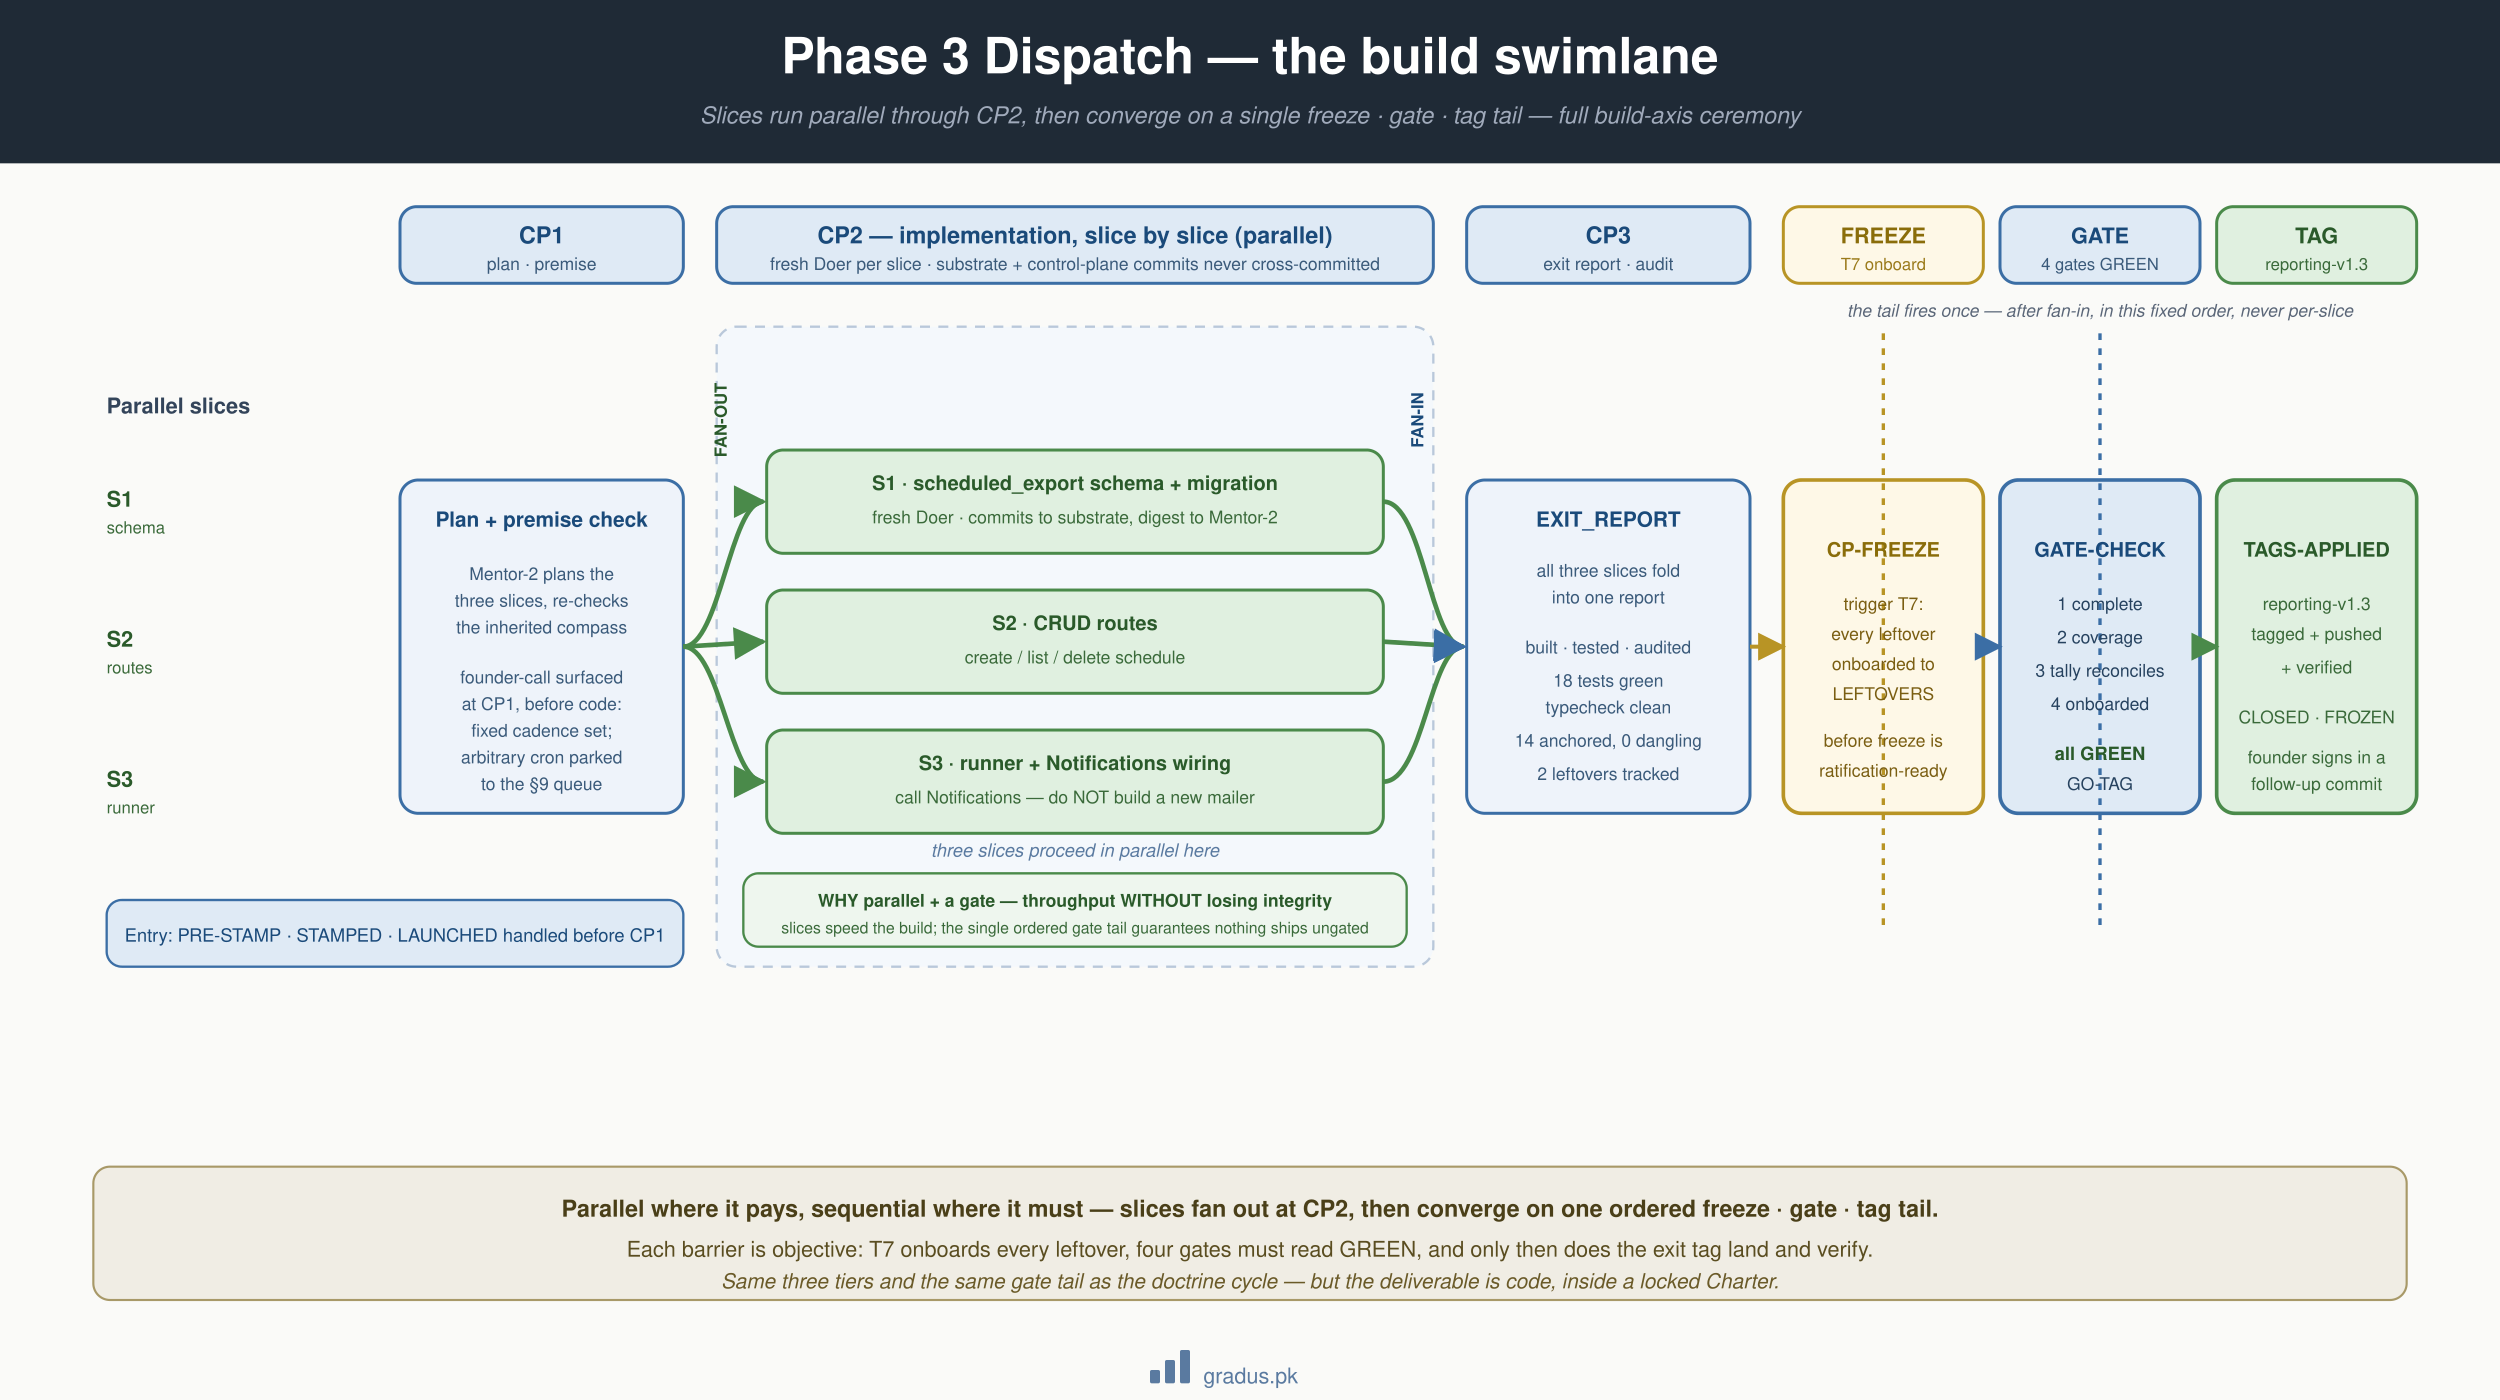
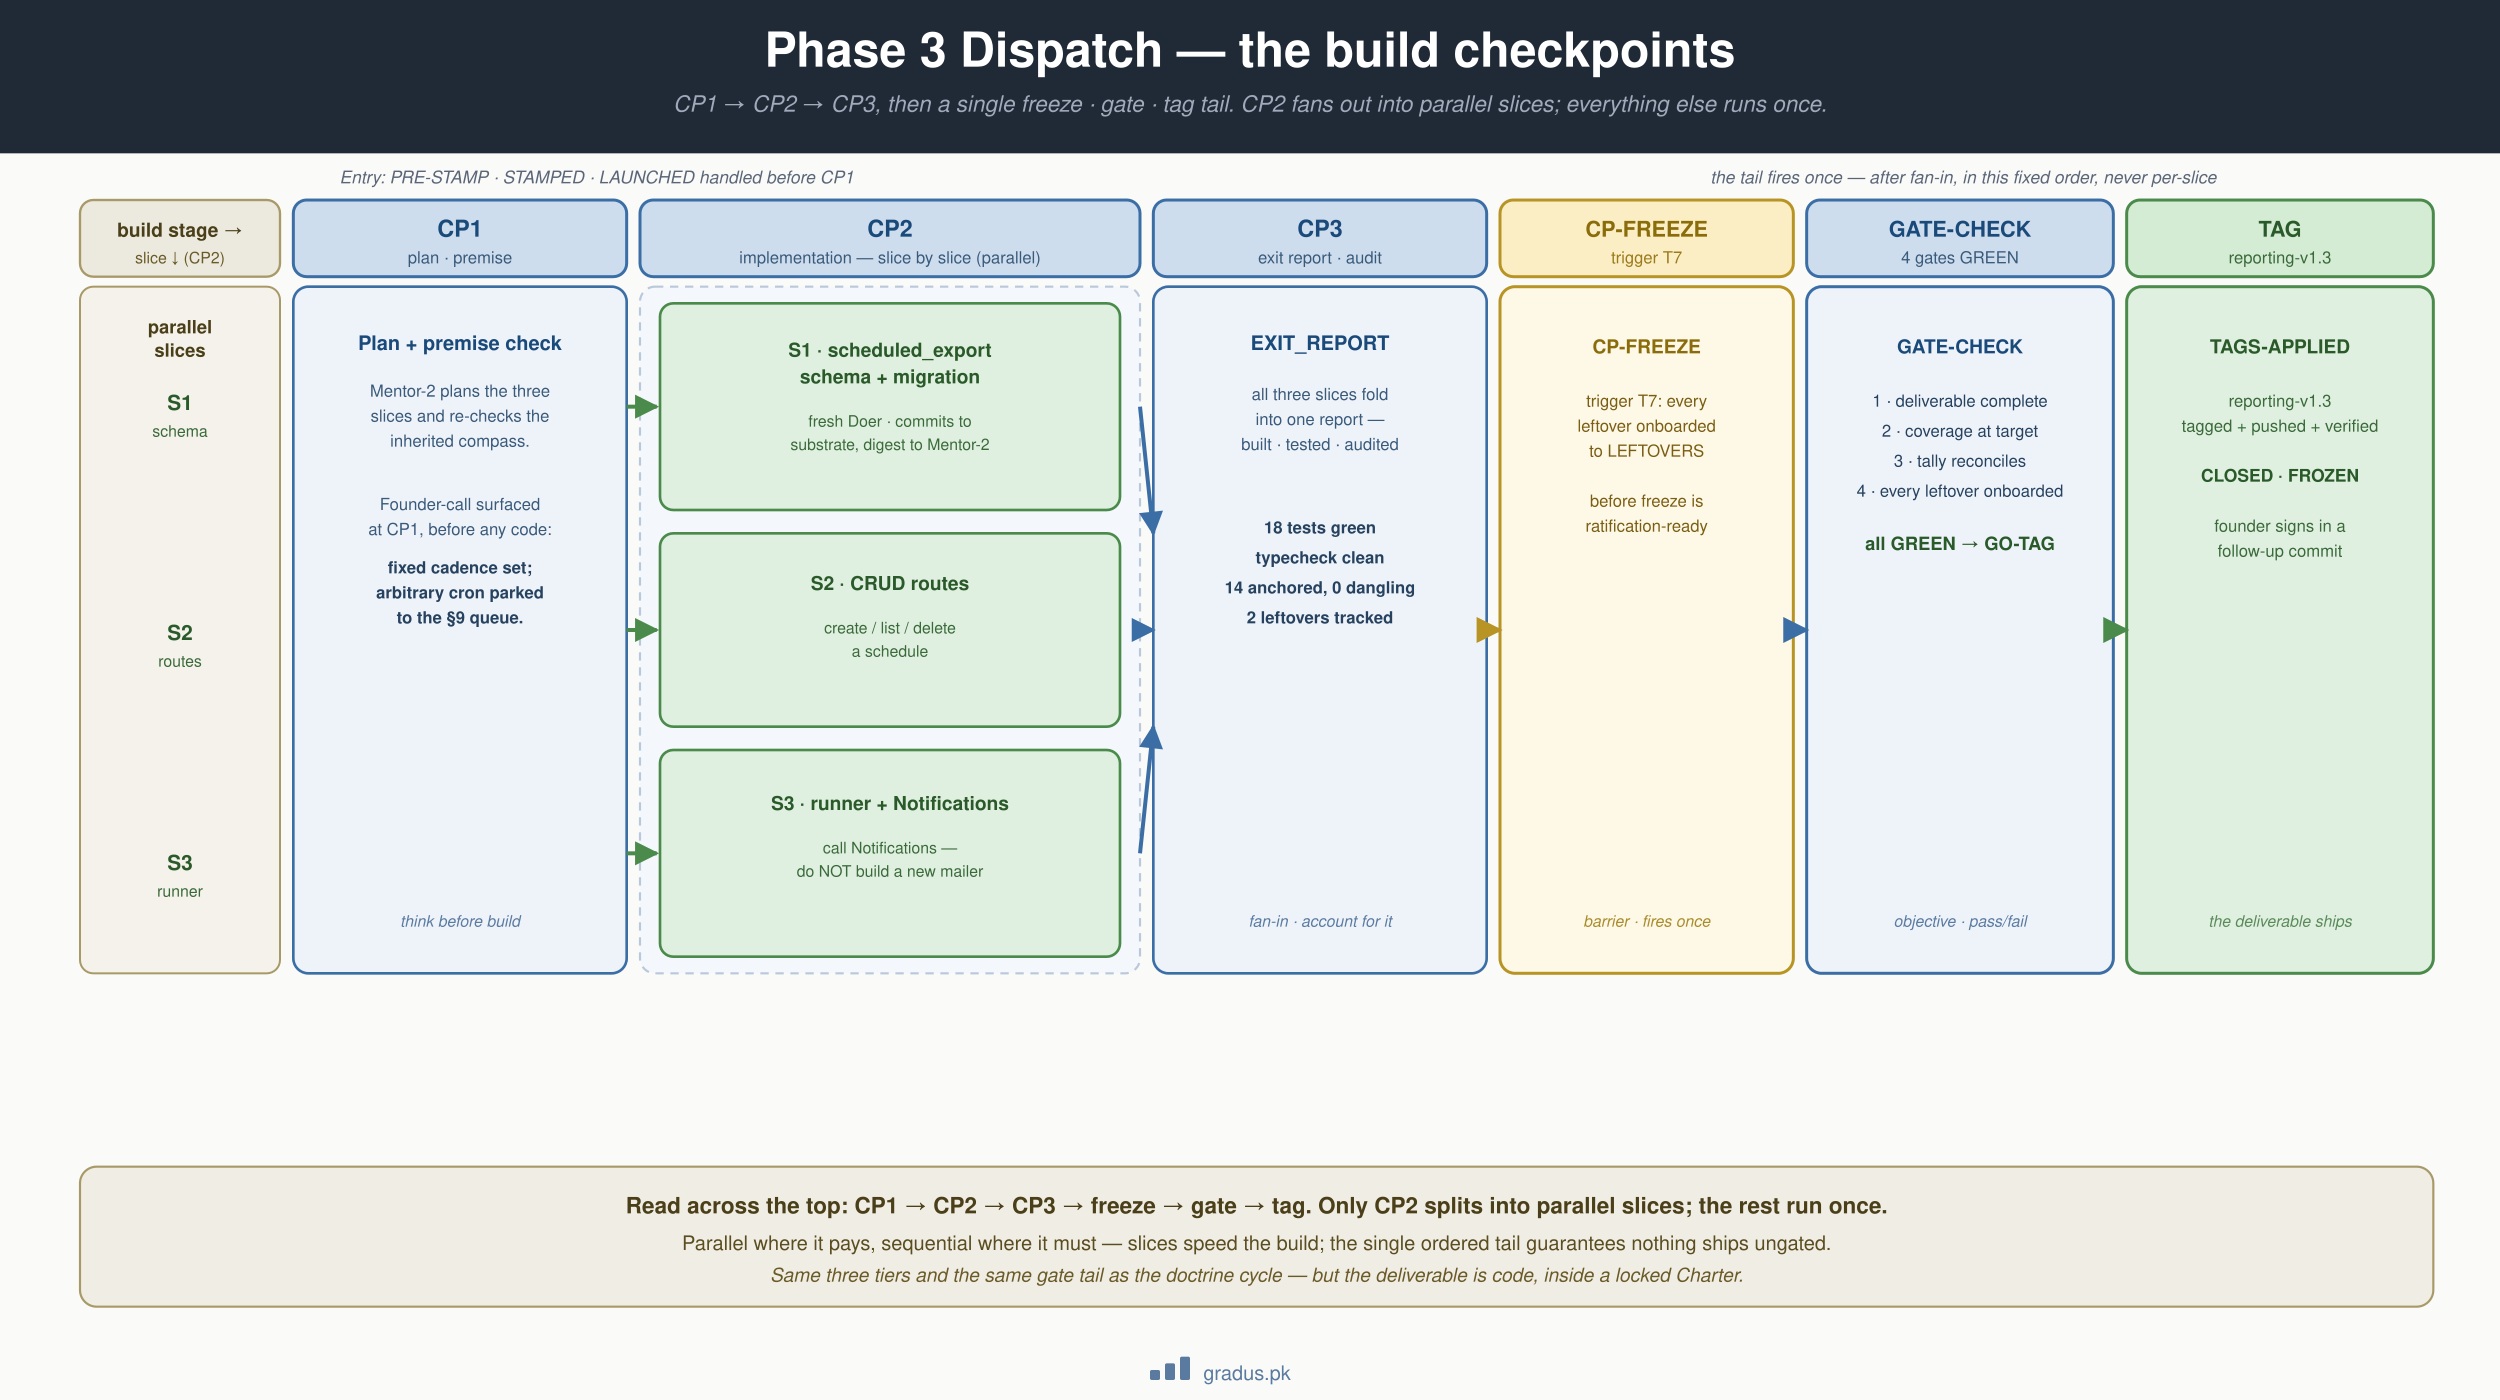
<svg xmlns="http://www.w3.org/2000/svg" xmlns:xlink="http://www.w3.org/1999/xlink" width="1500" height="840" viewBox="0 0 1500 840" font-family="-apple-system, BlinkMacSystemFont, 'Segoe UI', Helvetica, Arial, sans-serif">
  <defs>
-     <marker id="agreen" viewBox="0 0 10 10" refX="9" refY="5" markerWidth="7" markerHeight="7" orient="auto-start-reverse">
+     <marker id="agreen" viewBox="0 0 10 10" refX="9" refY="5" markerWidth="6" markerHeight="6" orient="auto-start-reverse">
      <path d="M0,0 L10,5 L0,10 z" fill="#4a8a4a" />
    </marker>
-     <marker id="ablue" viewBox="0 0 10 10" refX="9" refY="5" markerWidth="7" markerHeight="7" orient="auto-start-reverse">
+     <marker id="ablue" viewBox="0 0 10 10" refX="9" refY="5" markerWidth="6" markerHeight="6" orient="auto-start-reverse">
      <path d="M0,0 L10,5 L0,10 z" fill="#3b6ea5" />
    </marker>
-     <marker id="aamber" viewBox="0 0 10 10" refX="9" refY="5" markerWidth="7" markerHeight="7" orient="auto-start-reverse">
+     <marker id="aamber" viewBox="0 0 10 10" refX="9" refY="5" markerWidth="6" markerHeight="6" orient="auto-start-reverse">
      <path d="M0,0 L10,5 L0,10 z" fill="#b89425" />
    </marker>
  </defs>
  <rect width="1500" height="840" fill="#fafaf8" />
-   <rect x="0" y="0" width="1500" height="98" fill="#1f2a36" />
-   <text x="750" y="44" text-anchor="middle" font-size="30" font-weight="700" fill="#ffffff">Phase 3 Dispatch — the build swimlane</text>
-   <text x="750" y="74" text-anchor="middle" font-size="14" fill="#a0aabb" font-style="italic">Slices run parallel through CP2, then converge on a single freeze · gate · tag tail — full build-axis ceremony</text>
-   <rect x="240" y="124" width="170" height="46" rx="10" fill="#dfeaf5" stroke="#3b6ea5" stroke-width="1.8" />
-   <text x="325" y="146" text-anchor="middle" font-size="14" font-weight="700" fill="#1a4a7a">CP1</text>
-   <text x="325" y="162" text-anchor="middle" font-size="10.5" fill="#3a5a7a">plan · premise</text>
-   <rect x="430" y="124" width="430" height="46" rx="10" fill="#dfeaf5" stroke="#3b6ea5" stroke-width="1.8" />
-   <text x="645" y="146" text-anchor="middle" font-size="14" font-weight="700" fill="#1a4a7a">CP2 — implementation, slice by slice (parallel)</text>
-   <text x="645" y="162" text-anchor="middle" font-size="10.5" fill="#3a5a7a">fresh Doer per slice · substrate + control-plane commits never cross-committed</text>
-   <rect x="880" y="124" width="170" height="46" rx="10" fill="#dfeaf5" stroke="#3b6ea5" stroke-width="1.8" />
-   <text x="965" y="146" text-anchor="middle" font-size="14" font-weight="700" fill="#1a4a7a">CP3</text>
-   <text x="965" y="162" text-anchor="middle" font-size="10.5" fill="#3a5a7a">exit report · audit</text>
-   <rect x="1070" y="124" width="120" height="46" rx="10" fill="#fef8e7" stroke="#b89425" stroke-width="1.8" />
-   <text x="1130" y="146" text-anchor="middle" font-size="13" font-weight="700" fill="#8a6d0a">FREEZE</text>
-   <text x="1130" y="162" text-anchor="middle" font-size="10" fill="#9a7a1a">T7 onboard</text>
-   <rect x="1200" y="124" width="120" height="46" rx="10" fill="#dfeaf5" stroke="#3b6ea5" stroke-width="1.8" />
-   <text x="1260" y="146" text-anchor="middle" font-size="13" font-weight="700" fill="#1a4a7a">GATE</text>
-   <text x="1260" y="162" text-anchor="middle" font-size="10" fill="#3a5a7a">4 gates GREEN</text>
-   <rect x="1330" y="124" width="120" height="46" rx="10" fill="#e0f0e0" stroke="#4a8a4a" stroke-width="1.8" />
-   <text x="1390" y="146" text-anchor="middle" font-size="13" font-weight="700" fill="#2a5a2a">TAG</text>
-   <text x="1390" y="162" text-anchor="middle" font-size="10" fill="#3a6a3a">reporting-v1.3</text>
-   <rect x="430" y="196" width="430" height="384" rx="12" fill="#f4f8fc" stroke="#b9c8da" stroke-width="1.4" stroke-dasharray="6 5" />
-   <text x="645" y="514" text-anchor="middle" font-size="11" fill="#5a7aa0" font-style="italic">three slices proceed in parallel here</text>
-   <rect x="446" y="524" width="398" height="44" rx="9" fill="#eef6ee" stroke="#4a8a4a" stroke-width="1.4" />
-   <text x="645" y="544" text-anchor="middle" font-size="10.5" font-weight="700" fill="#2a5a2a">WHY parallel + a gate — throughput WITHOUT losing integrity</text>
-   <text x="645" y="560" text-anchor="middle" font-size="9.5" fill="#3a6a3a">slices speed the build; the single ordered gate tail guarantees nothing ships ungated</text>
-   <text x="436" y="252" text-anchor="middle" font-size="10" font-weight="700" fill="#2a5a2a" transform="rotate(-90 436 252)">FAN-OUT</text>
-   <text x="854" y="252" text-anchor="middle" font-size="10" font-weight="700" fill="#1a4a7a" transform="rotate(-90 854 252)">FAN-IN</text>
-   <rect x="240" y="288" width="170" height="200" rx="11" fill="#eef3fa" stroke="#3b6ea5" stroke-width="1.8" />
-   <text x="325" y="316" text-anchor="middle" font-size="12.5" font-weight="700" fill="#1a4a7a">Plan + premise check</text>
-   <text x="325" y="348" text-anchor="middle" font-size="10.5" fill="#3a5a7a">Mentor-2 plans the</text>
-   <text x="325" y="364" text-anchor="middle" font-size="10.5" fill="#3a5a7a">three slices, re-checks</text>
-   <text x="325" y="380" text-anchor="middle" font-size="10.5" fill="#3a5a7a">the inherited compass</text>
-   <text x="325" y="410" text-anchor="middle" font-size="10.5" fill="#3a5a7a">founder-call surfaced</text>
-   <text x="325" y="426" text-anchor="middle" font-size="10.5" fill="#3a5a7a">at CP1, before code:</text>
-   <text x="325" y="442" text-anchor="middle" font-size="10.5" fill="#3a5a7a">fixed cadence set;</text>
-   <text x="325" y="458" text-anchor="middle" font-size="10.5" fill="#3a5a7a">arbitrary cron parked</text>
-   <text x="325" y="474" text-anchor="middle" font-size="10.5" fill="#3a5a7a">to the §9 queue</text>
-   <text x="64" y="248" font-size="13" font-weight="700" fill="#33445a">Parallel slices</text>
-   <text x="64" y="304" font-size="13" font-weight="700" fill="#2a5a2a">S1</text>
-   <text x="64" y="320" font-size="10" fill="#3a6a3a">schema</text>
-   <rect x="460" y="270" width="370" height="62" rx="10" fill="#e0f0e0" stroke="#4a8a4a" stroke-width="1.8" />
-   <text x="645" y="294" text-anchor="middle" font-size="12" font-weight="700" fill="#2a5a2a">S1 · scheduled_export schema + migration</text>
-   <text x="645" y="314" text-anchor="middle" font-size="10.5" fill="#3a6a3a">fresh Doer · commits to substrate, digest to Mentor-2</text>
-   <text x="64" y="388" font-size="13" font-weight="700" fill="#2a5a2a">S2</text>
-   <text x="64" y="404" font-size="10" fill="#3a6a3a">routes</text>
-   <rect x="460" y="354" width="370" height="62" rx="10" fill="#e0f0e0" stroke="#4a8a4a" stroke-width="1.8" />
-   <text x="645" y="378" text-anchor="middle" font-size="12" font-weight="700" fill="#2a5a2a">S2 · CRUD routes</text>
-   <text x="645" y="398" text-anchor="middle" font-size="10.5" fill="#3a6a3a">create / list / delete schedule</text>
-   <text x="64" y="472" font-size="13" font-weight="700" fill="#2a5a2a">S3</text>
-   <text x="64" y="488" font-size="10" fill="#3a6a3a">runner</text>
-   <rect x="460" y="438" width="370" height="62" rx="10" fill="#e0f0e0" stroke="#4a8a4a" stroke-width="1.8" />
-   <text x="645" y="462" text-anchor="middle" font-size="12" font-weight="700" fill="#2a5a2a">S3 · runner + Notifications wiring</text>
-   <text x="645" y="482" text-anchor="middle" font-size="10.5" fill="#3a6a3a">call Notifications — do NOT build a new mailer</text>
-   <path d="M410,388 C432,388 438,301 458,301" fill="none" stroke="#4a8a4a" stroke-width="2.8" marker-end="url(#agreen)" />
-   <line x1="410" y1="388" x2="458" y2="385" stroke="#4a8a4a" stroke-width="2.8" marker-end="url(#agreen)" />
-   <path d="M410,388 C432,388 438,469 458,469" fill="none" stroke="#4a8a4a" stroke-width="2.8" marker-end="url(#agreen)" />
-   <rect x="880" y="288" width="170" height="200" rx="11" fill="#eef3fa" stroke="#3b6ea5" stroke-width="1.8" />
-   <text x="965" y="316" text-anchor="middle" font-size="12.5" font-weight="700" fill="#1a4a7a">EXIT_REPORT</text>
-   <text x="965" y="346" text-anchor="middle" font-size="10.5" fill="#3a5a7a">all three slices fold</text>
-   <text x="965" y="362" text-anchor="middle" font-size="10.5" fill="#3a5a7a">into one report</text>
-   <text x="965" y="392" text-anchor="middle" font-size="10.5" fill="#3a5a7a">built · tested · audited</text>
-   <text x="965" y="412" text-anchor="middle" font-size="10.5" fill="#3a5a7a">18 tests green</text>
-   <text x="965" y="428" text-anchor="middle" font-size="10.5" fill="#3a5a7a">typecheck clean</text>
-   <text x="965" y="448" text-anchor="middle" font-size="10.5" fill="#3a5a7a">14 anchored, 0 dangling</text>
-   <text x="965" y="468" text-anchor="middle" font-size="10.5" fill="#3a5a7a">2 leftovers tracked</text>
-   <path d="M830,301 C854,301 858,388 878,388" fill="none" stroke="#4a8a4a" stroke-width="2.8" marker-end="url(#ablue)" />
-   <line x1="830" y1="385" x2="878" y2="388" stroke="#4a8a4a" stroke-width="2.8" marker-end="url(#ablue)" />
-   <path d="M830,469 C854,469 858,388 878,388" fill="none" stroke="#4a8a4a" stroke-width="2.8" marker-end="url(#ablue)" />
-   <text x="1260" y="190" text-anchor="middle" font-size="10.5" font-style="italic" fill="#5a6678">the tail fires once — after fan-in, in this fixed order, never per-slice</text>
-   <rect x="1070" y="288" width="120" height="200" rx="11" fill="#fef8e7" stroke="#b89425" stroke-width="2.2" />
-   <line x1="1130" y1="200" x2="1130" y2="560" stroke="#b89425" stroke-width="2" stroke-dasharray="4 5" />
-   <text x="1130" y="334" text-anchor="middle" font-size="12" font-weight="700" fill="#8a6d0a">CP-FREEZE</text>
-   <text x="1130" y="366" text-anchor="middle" font-size="10.5" fill="#7a5e12">trigger T7:</text>
-   <text x="1130" y="384" text-anchor="middle" font-size="10.5" fill="#7a5e12">every leftover</text>
-   <text x="1130" y="402" text-anchor="middle" font-size="10.5" fill="#7a5e12">onboarded to</text>
-   <text x="1130" y="420" text-anchor="middle" font-size="10.5" fill="#7a5e12">LEFTOVERS</text>
-   <text x="1130" y="448" text-anchor="middle" font-size="10.5" fill="#7a5e12">before freeze is</text>
-   <text x="1130" y="466" text-anchor="middle" font-size="10.5" fill="#7a5e12">ratification-ready</text>
-   <rect x="1200" y="288" width="120" height="200" rx="11" fill="#dfeaf5" stroke="#3b6ea5" stroke-width="2.2" />
-   <line x1="1260" y1="200" x2="1260" y2="560" stroke="#3b6ea5" stroke-width="2" stroke-dasharray="4 5" />
-   <text x="1260" y="334" text-anchor="middle" font-size="12" font-weight="700" fill="#1a4a7a">GATE-CHECK</text>
-   <text x="1260" y="366" text-anchor="middle" font-size="10.5" fill="#26425f">1 complete</text>
-   <text x="1260" y="386" text-anchor="middle" font-size="10.5" fill="#26425f">2 coverage</text>
-   <text x="1260" y="406" text-anchor="middle" font-size="10.5" fill="#26425f">3 tally reconciles</text>
-   <text x="1260" y="426" text-anchor="middle" font-size="10.5" fill="#26425f">4 onboarded</text>
-   <text x="1260" y="456" text-anchor="middle" font-size="11" font-weight="700" fill="#2a5a2a">all GREEN</text>
-   <text x="1260" y="474" text-anchor="middle" font-size="10.5" fill="#26425f">GO-TAG</text>
-   <rect x="1330" y="288" width="120" height="200" rx="11" fill="#e0f0e0" stroke="#4a8a4a" stroke-width="2.2" />
-   <text x="1390" y="334" text-anchor="middle" font-size="12" font-weight="700" fill="#2a5a2a">TAGS-APPLIED</text>
-   <text x="1390" y="366" text-anchor="middle" font-size="10.5" fill="#3a6a3a">reporting-v1.3</text>
-   <text x="1390" y="384" text-anchor="middle" font-size="10.5" fill="#3a6a3a">tagged + pushed</text>
-   <text x="1390" y="404" text-anchor="middle" font-size="10.5" fill="#3a6a3a">+ verified</text>
-   <text x="1390" y="434" text-anchor="middle" font-size="10.5" fill="#3a6a3a">CLOSED · FROZEN</text>
-   <text x="1390" y="458" text-anchor="middle" font-size="10.5" fill="#3a6a3a">founder signs in a</text>
-   <text x="1390" y="474" text-anchor="middle" font-size="10.5" fill="#3a6a3a">follow-up commit</text>
-   <line x1="1050" y1="388" x2="1070" y2="388" stroke="#b89425" stroke-width="2.4" marker-end="url(#aamber)" />
-   <line x1="1190" y1="388" x2="1200" y2="388" stroke="#3b6ea5" stroke-width="2.4" marker-end="url(#ablue)" />
-   <line x1="1320" y1="388" x2="1330" y2="388" stroke="#4a8a4a" stroke-width="2.4" marker-end="url(#agreen)" />
-   <rect x="64" y="540" width="346" height="40" rx="9" fill="#dfeaf5" stroke="#3b6ea5" stroke-width="1.4" />
-   <text x="237" y="565" text-anchor="middle" font-size="11" fill="#1a4a7a">Entry: PRE-STAMP · STAMPED · LAUNCHED handled before CP1</text>
-   <rect x="56" y="700" width="1388" height="80" rx="10" fill="#f0ede4" stroke="#a89968" stroke-width="1.3" />
-   <text x="750" y="730" text-anchor="middle" font-size="14" font-weight="700" fill="#4a3f18">Parallel where it pays, sequential where it must — slices fan out at CP2, then converge on one ordered freeze · gate · tag tail.</text>
-   <text x="750" y="754" text-anchor="middle" font-size="13" fill="#5a4d20">Each barrier is objective: T7 onboards every leftover, four gates must read GREEN, and only then does the exit tag land and verify.</text>
-   <text x="750" y="773" text-anchor="middle" font-size="12.5" fill="#6a5a28" font-style="italic">Same three tiers and the same gate tail as the doctrine cycle — but the deliverable is code, inside a locked Charter.</text>
+   <rect x="0" y="0" width="1500" height="92" fill="#1f2a36" />
+   <text x="750" y="40" text-anchor="middle" font-size="29" font-weight="700" fill="#ffffff">Phase 3 Dispatch — the build checkpoints</text>
+   <text x="750" y="67" text-anchor="middle" font-size="13.5" fill="#a0aabb" font-style="italic">CP1 → CP2 → CP3, then a single freeze · gate · tag tail. CP2 fans out into parallel slices; everything else runs once.</text>
+   <text x="358" y="110" text-anchor="middle" font-size="10.5" fill="#5a6678" font-style="italic">Entry: PRE-STAMP · STAMPED · LAUNCHED handled before CP1</text>
+   <text x="1178" y="110" text-anchor="middle" font-size="10.5" fill="#5a6678" font-style="italic">the tail fires once — after fan-in, in this fixed order, never per-slice</text>
+   <rect x="48" y="120" width="120" height="46" rx="8" fill="#eceadf" stroke="#a89968" stroke-width="1.4" />
+   <text x="108" y="142" text-anchor="middle" font-size="11.5" font-weight="700" fill="#4a3f18">build stage →</text>
+   <text x="108" y="158" text-anchor="middle" font-size="9.5" fill="#6a5a28">slice ↓ (CP2)</text>
+   <rect x="176" y="120" width="200" height="46" rx="8" fill="#cdddee" stroke="#3b6ea5" stroke-width="1.8" />
+   <text x="276" y="142" text-anchor="middle" font-size="14" font-weight="700" fill="#1a4a7a">CP1</text>
+   <text x="276" y="158" text-anchor="middle" font-size="10" fill="#3a5a7a">plan · premise</text>
+   <rect x="384" y="120" width="300" height="46" rx="8" fill="#cdddee" stroke="#3b6ea5" stroke-width="1.8" />
+   <text x="534" y="142" text-anchor="middle" font-size="14" font-weight="700" fill="#1a4a7a">CP2</text>
+   <text x="534" y="158" text-anchor="middle" font-size="10" fill="#3a5a7a">implementation — slice by slice (parallel)</text>
+   <rect x="692" y="120" width="200" height="46" rx="8" fill="#cdddee" stroke="#3b6ea5" stroke-width="1.8" />
+   <text x="792" y="142" text-anchor="middle" font-size="14" font-weight="700" fill="#1a4a7a">CP3</text>
+   <text x="792" y="158" text-anchor="middle" font-size="10" fill="#3a5a7a">exit report · audit</text>
+   <rect x="900" y="120" width="176" height="46" rx="8" fill="#fbeec4" stroke="#b89425" stroke-width="1.8" />
+   <text x="988" y="142" text-anchor="middle" font-size="13" font-weight="700" fill="#8a6d0a">CP-FREEZE</text>
+   <text x="988" y="158" text-anchor="middle" font-size="10" fill="#9a7a1a">trigger T7</text>
+   <rect x="1084" y="120" width="184" height="46" rx="8" fill="#cdddee" stroke="#3b6ea5" stroke-width="1.8" />
+   <text x="1176" y="142" text-anchor="middle" font-size="13" font-weight="700" fill="#1a4a7a">GATE-CHECK</text>
+   <text x="1176" y="158" text-anchor="middle" font-size="10" fill="#3a5a7a">4 gates GREEN</text>
+   <rect x="1276" y="120" width="184" height="46" rx="8" fill="#d4ecd4" stroke="#4a8a4a" stroke-width="1.8" />
+   <text x="1368" y="142" text-anchor="middle" font-size="13" font-weight="700" fill="#2a5a2a">TAG</text>
+   <text x="1368" y="158" text-anchor="middle" font-size="10" fill="#3a6a3a">reporting-v1.3</text>
+   <rect x="48" y="172" width="120" height="412" rx="8" fill="#f4f2ea" stroke="#a89968" stroke-width="1.2" />
+   <text x="108" y="200" text-anchor="middle" font-size="11" font-weight="700" fill="#4a3f18">parallel</text>
+   <text x="108" y="214" text-anchor="middle" font-size="11" font-weight="700" fill="#4a3f18">slices</text>
+   <text x="108" y="246" text-anchor="middle" font-size="12.5" font-weight="700" fill="#2a5a2a">S1</text>
+   <text x="108" y="262" text-anchor="middle" font-size="9.5" fill="#3a6a3a">schema</text>
+   <text x="108" y="384" text-anchor="middle" font-size="12.5" font-weight="700" fill="#2a5a2a">S2</text>
+   <text x="108" y="400" text-anchor="middle" font-size="9.5" fill="#3a6a3a">routes</text>
+   <text x="108" y="522" text-anchor="middle" font-size="12.5" font-weight="700" fill="#2a5a2a">S3</text>
+   <text x="108" y="538" text-anchor="middle" font-size="9.5" fill="#3a6a3a">runner</text>
+   <rect x="176" y="172" width="200" height="412" rx="9" fill="#eef3fa" stroke="#3b6ea5" stroke-width="1.6" />
+   <text x="276" y="210" text-anchor="middle" font-size="12" font-weight="700" fill="#1a4a7a">Plan + premise check</text>
+   <text x="276" y="238" text-anchor="middle" font-size="10" fill="#3a5a7a">Mentor-2 plans the three</text>
+   <text x="276" y="253" text-anchor="middle" font-size="10" fill="#3a5a7a">slices and re-checks the</text>
+   <text x="276" y="268" text-anchor="middle" font-size="10" fill="#3a5a7a">inherited compass.</text>
+   <text x="276" y="306" text-anchor="middle" font-size="10" fill="#3a5a7a">Founder-call surfaced</text>
+   <text x="276" y="321" text-anchor="middle" font-size="10" fill="#3a5a7a">at CP1, before any code:</text>
+   <text x="276" y="344" text-anchor="middle" font-size="10" fill="#26425f" font-weight="600">fixed cadence set;</text>
+   <text x="276" y="359" text-anchor="middle" font-size="10" fill="#26425f" font-weight="600">arbitrary cron parked</text>
+   <text x="276" y="374" text-anchor="middle" font-size="10" fill="#26425f" font-weight="600">to the §9 queue.</text>
+   <text x="276" y="556" text-anchor="middle" font-size="9.5" fill="#5a7aa0" font-style="italic">think before build</text>
+   <rect x="384" y="172" width="300" height="412" rx="9" fill="#f4f8fc" stroke="#b9c8da" stroke-width="1.3" stroke-dasharray="5 4" />
+   <rect x="396" y="182" width="276" height="124" rx="8" fill="#e0f0e0" stroke="#4a8a4a" stroke-width="1.6" />
+   <text x="534" y="214" text-anchor="middle" font-size="11.5" font-weight="700" fill="#2a5a2a">S1 · scheduled_export</text>
+   <text x="534" y="230" text-anchor="middle" font-size="11.5" font-weight="700" fill="#2a5a2a">schema + migration</text>
+   <text x="534" y="256" text-anchor="middle" font-size="9.5" fill="#3a6a3a">fresh Doer · commits to</text>
+   <text x="534" y="270" text-anchor="middle" font-size="9.5" fill="#3a6a3a">substrate, digest to Mentor-2</text>
+   <rect x="396" y="320" width="276" height="116" rx="8" fill="#e0f0e0" stroke="#4a8a4a" stroke-width="1.6" />
+   <text x="534" y="354" text-anchor="middle" font-size="11.5" font-weight="700" fill="#2a5a2a">S2 · CRUD routes</text>
+   <text x="534" y="380" text-anchor="middle" font-size="9.5" fill="#3a6a3a">create / list / delete</text>
+   <text x="534" y="394" text-anchor="middle" font-size="9.5" fill="#3a6a3a">a schedule</text>
+   <rect x="396" y="450" width="276" height="124" rx="8" fill="#e0f0e0" stroke="#4a8a4a" stroke-width="1.6" />
+   <text x="534" y="486" text-anchor="middle" font-size="11.5" font-weight="700" fill="#2a5a2a">S3 · runner + Notifications</text>
+   <text x="534" y="512" text-anchor="middle" font-size="9.5" fill="#3a6a3a">call Notifications —</text>
+   <text x="534" y="526" text-anchor="middle" font-size="9.5" fill="#3a6a3a">do NOT build a new mailer</text>
+   <rect x="692" y="172" width="200" height="412" rx="9" fill="#eef3fa" stroke="#3b6ea5" stroke-width="1.6" />
+   <text x="792" y="210" text-anchor="middle" font-size="12" font-weight="700" fill="#1a4a7a">EXIT_REPORT</text>
+   <text x="792" y="240" text-anchor="middle" font-size="10" fill="#3a5a7a">all three slices fold</text>
+   <text x="792" y="255" text-anchor="middle" font-size="10" fill="#3a5a7a">into one report —</text>
+   <text x="792" y="270" text-anchor="middle" font-size="10" fill="#3a5a7a">built · tested · audited</text>
+   <text x="792" y="320" text-anchor="middle" font-size="10" fill="#26425f" font-weight="600">18 tests green</text>
+   <text x="792" y="338" text-anchor="middle" font-size="10" fill="#26425f" font-weight="600">typecheck clean</text>
+   <text x="792" y="356" text-anchor="middle" font-size="10" fill="#26425f" font-weight="600">14 anchored, 0 dangling</text>
+   <text x="792" y="374" text-anchor="middle" font-size="10" fill="#26425f" font-weight="600">2 leftovers tracked</text>
+   <text x="792" y="556" text-anchor="middle" font-size="9.5" fill="#5a7aa0" font-style="italic">fan-in · account for it</text>
+   <rect x="900" y="172" width="176" height="412" rx="9" fill="#fef8e7" stroke="#b89425" stroke-width="1.8" />
+   <text x="988" y="212" text-anchor="middle" font-size="11.5" font-weight="700" fill="#8a6d0a">CP-FREEZE</text>
+   <text x="988" y="244" text-anchor="middle" font-size="10" fill="#7a5e12">trigger T7: every</text>
+   <text x="988" y="259" text-anchor="middle" font-size="10" fill="#7a5e12">leftover onboarded</text>
+   <text x="988" y="274" text-anchor="middle" font-size="10" fill="#7a5e12">to LEFTOVERS</text>
+   <text x="988" y="304" text-anchor="middle" font-size="10" fill="#7a5e12">before freeze is</text>
+   <text x="988" y="319" text-anchor="middle" font-size="10" fill="#7a5e12">ratification-ready</text>
+   <text x="988" y="556" text-anchor="middle" font-size="9.5" fill="#a98c2a" font-style="italic">barrier · fires once</text>
+   <rect x="1084" y="172" width="184" height="412" rx="9" fill="#eef3fa" stroke="#3b6ea5" stroke-width="1.8" />
+   <text x="1176" y="212" text-anchor="middle" font-size="11.5" font-weight="700" fill="#1a4a7a">GATE-CHECK</text>
+   <text x="1176" y="244" text-anchor="middle" font-size="10" fill="#26425f">1 · deliverable complete</text>
+   <text x="1176" y="262" text-anchor="middle" font-size="10" fill="#26425f">2 · coverage at target</text>
+   <text x="1176" y="280" text-anchor="middle" font-size="10" fill="#26425f">3 · tally reconciles</text>
+   <text x="1176" y="298" text-anchor="middle" font-size="10" fill="#26425f">4 · every leftover onboarded</text>
+   <text x="1176" y="330" text-anchor="middle" font-size="11" font-weight="700" fill="#2a5a2a">all GREEN → GO-TAG</text>
+   <text x="1176" y="556" text-anchor="middle" font-size="9.5" fill="#5a7aa0" font-style="italic">objective · pass/fail</text>
+   <rect x="1276" y="172" width="184" height="412" rx="9" fill="#e0f0e0" stroke="#4a8a4a" stroke-width="1.8" />
+   <text x="1368" y="212" text-anchor="middle" font-size="11.5" font-weight="700" fill="#2a5a2a">TAGS-APPLIED</text>
+   <text x="1368" y="244" text-anchor="middle" font-size="10" fill="#3a6a3a">reporting-v1.3</text>
+   <text x="1368" y="259" text-anchor="middle" font-size="10" fill="#3a6a3a">tagged + pushed + verified</text>
+   <text x="1368" y="289" text-anchor="middle" font-size="10.5" font-weight="700" fill="#2a5a2a">CLOSED · FROZEN</text>
+   <text x="1368" y="319" text-anchor="middle" font-size="10" fill="#3a6a3a">founder signs in a</text>
+   <text x="1368" y="334" text-anchor="middle" font-size="10" fill="#3a6a3a">follow-up commit</text>
+   <text x="1368" y="556" text-anchor="middle" font-size="9.5" fill="#5a8a5a" font-style="italic">the deliverable ships</text>
+   <line x1="376" y1="244" x2="394" y2="244" stroke="#4a8a4a" stroke-width="2.4" marker-end="url(#agreen)" />
+   <line x1="376" y1="378" x2="394" y2="378" stroke="#4a8a4a" stroke-width="2.4" marker-end="url(#agreen)" />
+   <line x1="376" y1="512" x2="394" y2="512" stroke="#4a8a4a" stroke-width="2.4" marker-end="url(#agreen)" />
+   <line x1="684" y1="244" x2="692" y2="320" stroke="#3b6ea5" stroke-width="2.4" marker-end="url(#ablue)" />
+   <line x1="684" y1="378" x2="692" y2="378" stroke="#3b6ea5" stroke-width="2.4" marker-end="url(#ablue)" />
+   <line x1="684" y1="512" x2="692" y2="436" stroke="#3b6ea5" stroke-width="2.4" marker-end="url(#ablue)" />
+   <line x1="892" y1="378" x2="900" y2="378" stroke="#b89425" stroke-width="2.6" marker-end="url(#aamber)" />
+   <line x1="1076" y1="378" x2="1084" y2="378" stroke="#3b6ea5" stroke-width="2.6" marker-end="url(#ablue)" />
+   <line x1="1268" y1="378" x2="1276" y2="378" stroke="#4a8a4a" stroke-width="2.6" marker-end="url(#agreen)" />
+   <rect x="48" y="700" width="1412" height="84" rx="10" fill="#f0ede4" stroke="#a89968" stroke-width="1.3" />
+   <text x="754" y="728" text-anchor="middle" font-size="13.5" font-weight="700" fill="#4a3f18">Read across the top: CP1 → CP2 → CP3 → freeze → gate → tag. Only CP2 splits into parallel slices; the rest run once.</text>
+   <text x="754" y="750" text-anchor="middle" font-size="12" fill="#5a4d20">Parallel where it pays, sequential where it must — slices speed the build; the single ordered tail guarantees nothing ships ungated.</text>
+   <text x="754" y="769" text-anchor="middle" font-size="11.5" fill="#6a5a28" font-style="italic">Same three tiers and the same gate tail as the doctrine cycle — but the deliverable is code, inside a locked Charter.</text>
  <a href="https://gradus.pk" xlink:href="https://gradus.pk" target="_blank">
    <g fill="#5a7aa0">
-       <rect x="690" y="822" width="6" height="8" rx="1" />
-       <rect x="699" y="816" width="6" height="14" rx="1" />
-       <rect x="708" y="810" width="6" height="20" rx="1" />
+       <rect x="690" y="822" width="6" height="6" rx="1" />
+       <rect x="699" y="818" width="6" height="10" rx="1" />
+       <rect x="708" y="814" width="6" height="14" rx="1" />
    </g>
-     <text x="722" y="830" font-size="13" fill="#5a7aa0">gradus.pk</text>
+     <text x="722" y="828" font-size="12" fill="#5a7aa0">gradus.pk</text>
  </a>
</svg>
